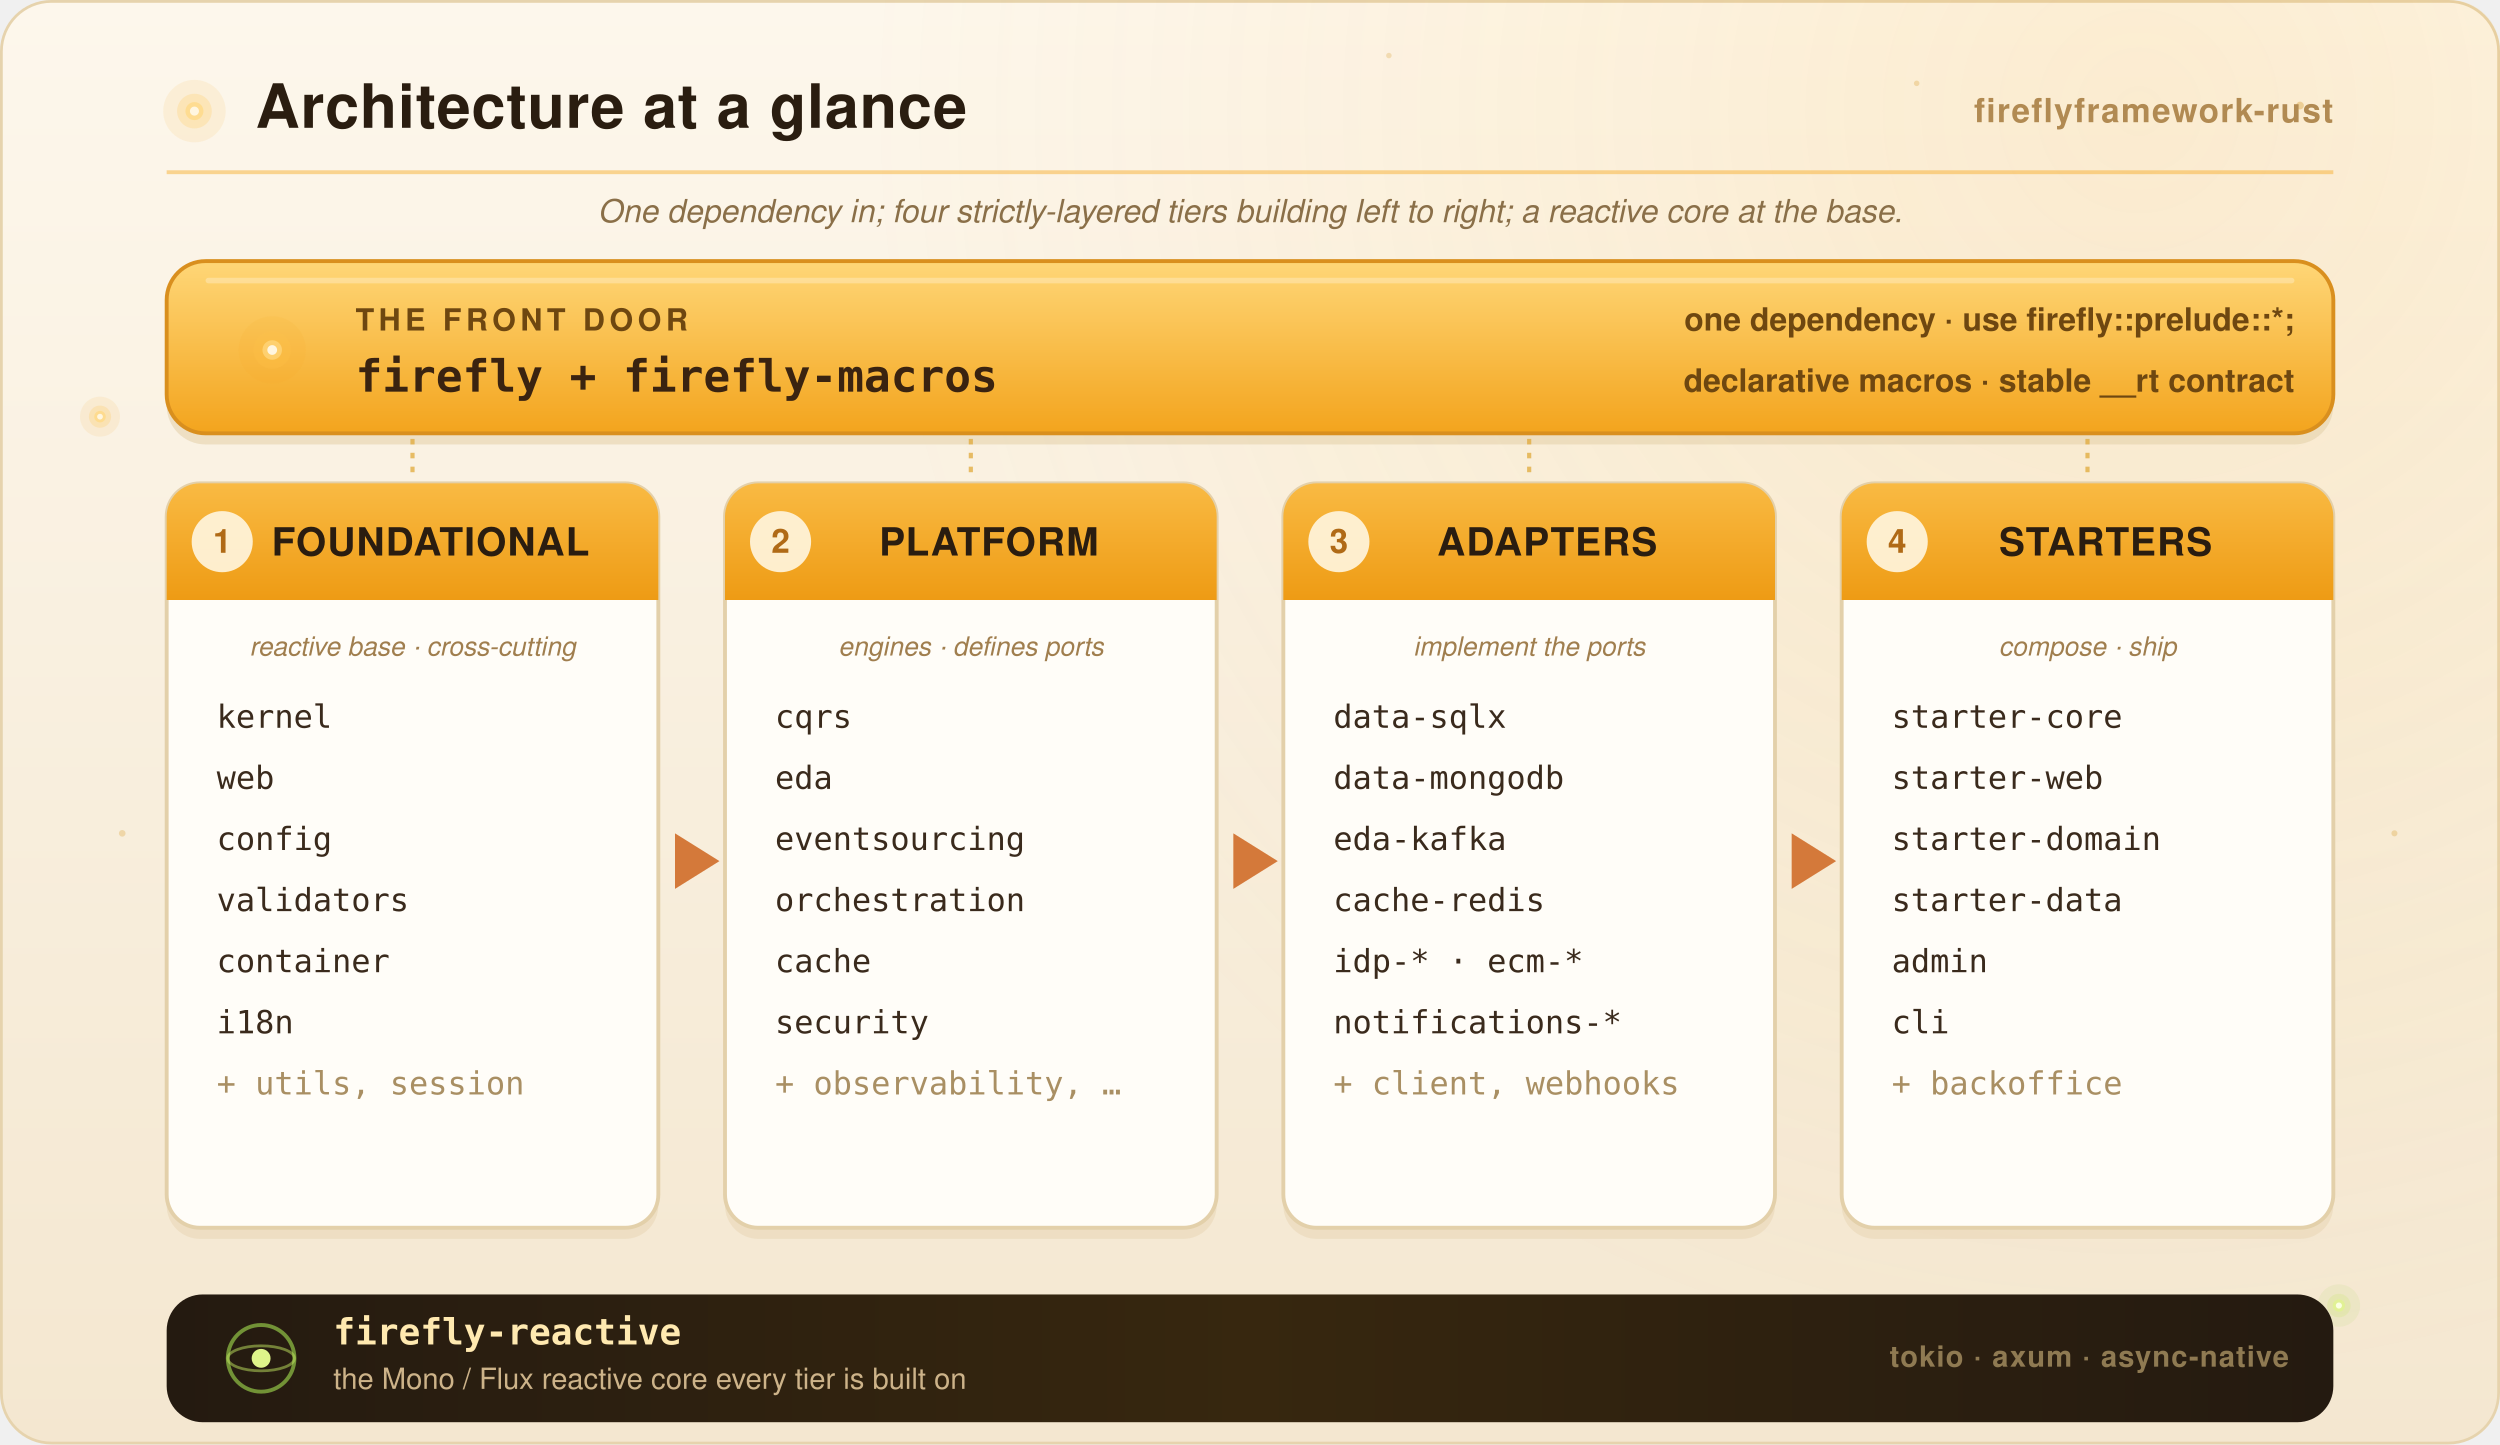
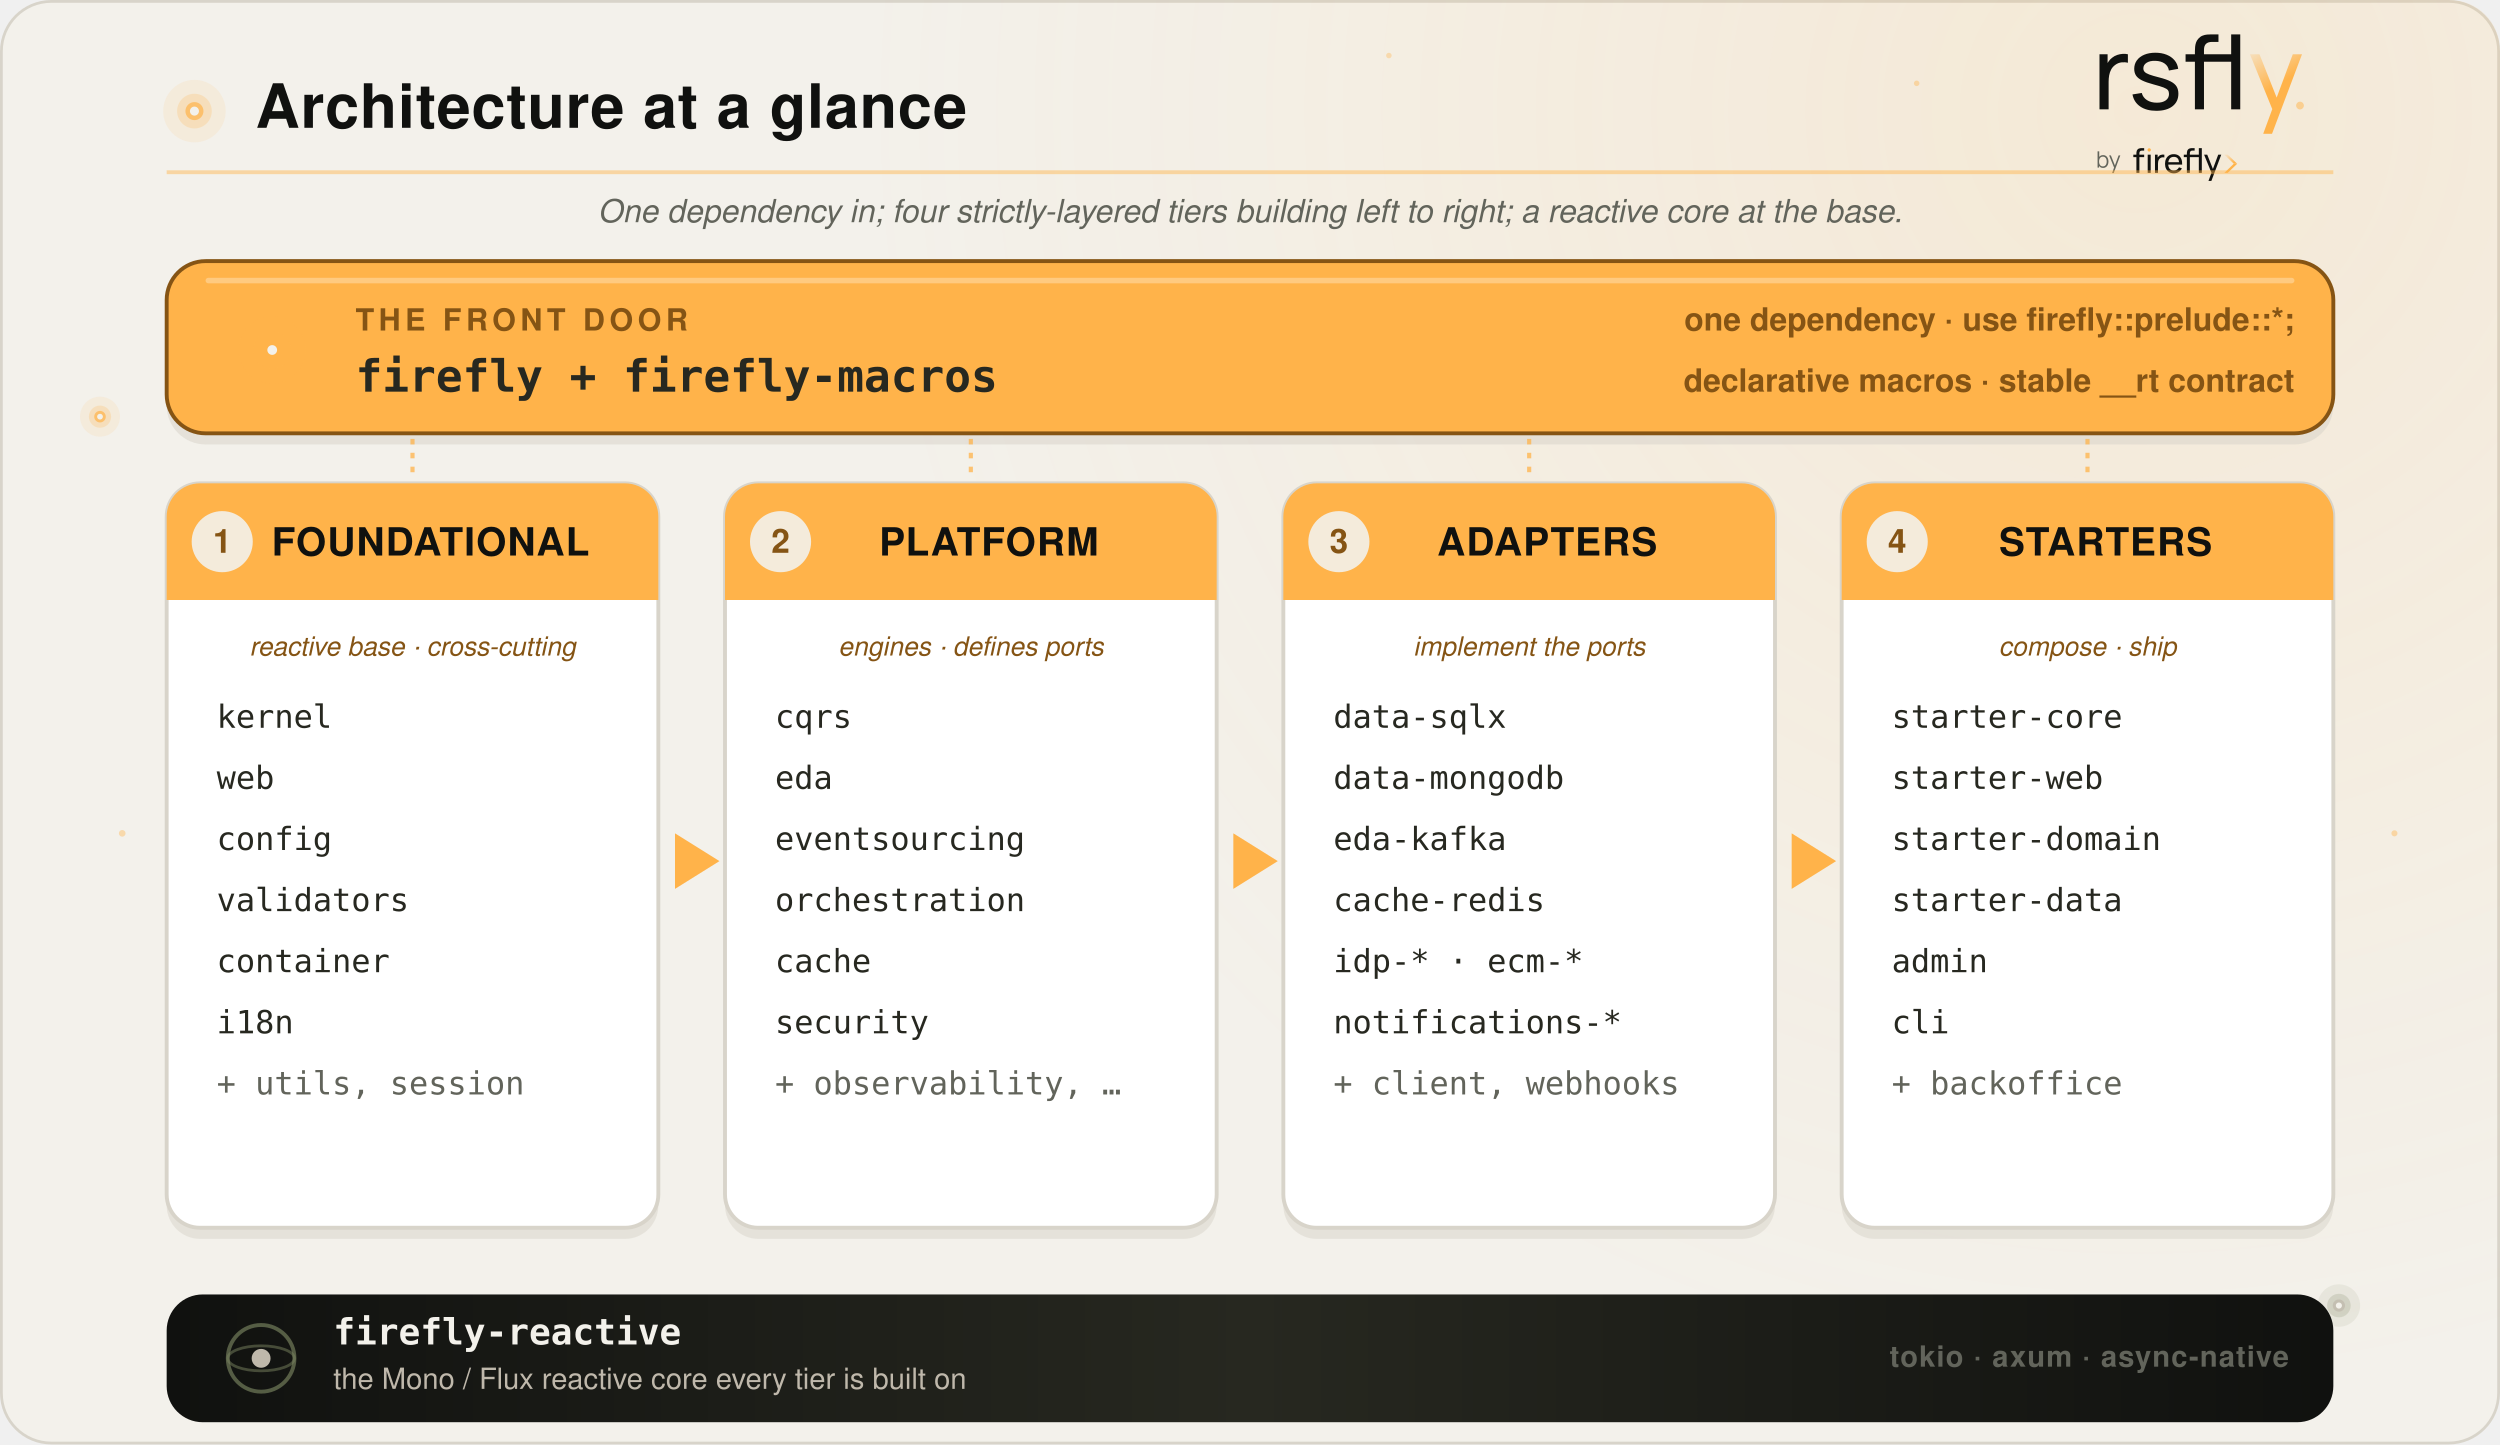
<svg xmlns="http://www.w3.org/2000/svg" xmlns:xlink="http://www.w3.org/1999/xlink" width="900" height="520" viewBox="0 0 900 520" role="img" aria-label="Firefly architecture: one firefly facade front door, four strictly-layered tiers (Foundational, Platform, Adapters, Starters) building left to right, on a firefly-reactive Mono/Flux core" font-family="Avenir Next,Avenir,Helvetica Neue,Helvetica,Arial,sans-serif">
  <defs>
    <linearGradient id="parch" x1="0" y1="0" x2="0" y2="520" gradientUnits="userSpaceOnUse">
-       <stop offset="0" stop-color="#fdf7ec" />
-       <stop offset="1" stop-color="#f4e7d0" />
+       <stop offset="0" stop-color="#f3f1eb" />
+       <stop offset="1" stop-color="#f3f1eb" />
    </linearGradient>
    <radialGradient id="amb" cx="770" cy="40" r="460" gradientUnits="userSpaceOnUse">
-       <stop offset="0" stop-color="#f6a821" stop-opacity="0.13" />
-       <stop offset="1" stop-color="#f6a821" stop-opacity="0" />
+       <stop offset="0" stop-color="#ffb34a" stop-opacity="0.13" />
+       <stop offset="1" stop-color="#ffb34a" stop-opacity="0" />
    </radialGradient>
    <linearGradient id="amber" x1="0" y1="92" x2="0" y2="156" gradientUnits="userSpaceOnUse">
-       <stop offset="0" stop-color="#ffd87a" />
-       <stop offset="1" stop-color="#f3a41d" />
+       <stop offset="0" stop-color="#ffb34a" />
+       <stop offset="1" stop-color="#ffb34a" />
    </linearGradient>
    <linearGradient id="goldbar" x1="0" y1="174" x2="0" y2="216" gradientUnits="userSpaceOnUse">
-       <stop offset="0" stop-color="#f9ba43" />
-       <stop offset="1" stop-color="#ee9b14" />
+       <stop offset="0" stop-color="#ffb34a" />
+       <stop offset="1" stop-color="#ffb34a" />
    </linearGradient>
    <linearGradient id="bedrock" x1="60" y1="0" x2="840" y2="0" gradientUnits="userSpaceOnUse">
-       <stop offset="0" stop-color="#241a10" />
-       <stop offset="0.5" stop-color="#37270f" />
-       <stop offset="1" stop-color="#241a10" />
+       <stop offset="0" stop-color="#10110f" />
+       <stop offset="0.5" stop-color="#272820" />
+       <stop offset="1" stop-color="#10110f" />
    </linearGradient>
    <g id="ff">
-       <circle r="9" fill="#f6a821" opacity="0.10" />
-       <circle r="5" fill="#ffc24a" opacity="0.22" />
-       <circle r="2.6" fill="#ffd980" opacity="0.7" />
-       <circle r="1.3" fill="#fff6e0" />
+       <circle r="9" fill="#ffb34a" opacity="0.10" />
+       <circle r="5" fill="#ffb34a" opacity="0.22" />
+       <circle r="2.6" fill="#ffb34a" opacity="0.7" />
+       <circle r="1.3" fill="#f3f1eb" />
    </g>
    <g id="fg">
-       <circle r="9" fill="#9bd24a" opacity="0.10" />
-       <circle r="5" fill="#c2e85f" opacity="0.20" />
-       <circle r="2.6" fill="#dff58a" opacity="0.7" />
-       <circle r="1.3" fill="#fbffe2" />
+       <circle r="9" fill="#7a8460" opacity="0.10" />
+       <circle r="5" fill="#7a8460" opacity="0.20" />
+       <circle r="2.6" fill="#bfb8ab" opacity="0.7" />
+       <circle r="1.3" fill="#f3f1eb" />
    </g>
  </defs>
-   <rect x="0.5" y="0.5" width="899" height="519" rx="18" fill="url(#parch)" stroke="#e6d3ad" />
+   <rect x="0.5" y="0.5" width="899" height="519" rx="18" fill="url(#parch)" stroke="#d8d4ca" />
  <rect width="900" height="520" rx="18" fill="url(#amb)" />
-   <g fill="#e0b25a">
+   <g fill="#ffb34a">
    <circle cx="828" cy="38" r="1.4" opacity="0.5" />
    <circle cx="690" cy="30" r="1.0" opacity="0.4" />
    <circle cx="44" cy="300" r="1.2" opacity="0.4" />
    <circle cx="862" cy="300" r="1.1" opacity="0.42" />
    <circle cx="500" cy="20" r="1.0" opacity="0.35" />
  </g>
  <use xlink:href="#fg" transform="translate(842,470) scale(0.85)" />
  <use xlink:href="#ff" transform="translate(36,150) scale(0.8)" />
  <use xlink:href="#ff" transform="translate(70,40) scale(1.25)" />
-   <text x="92" y="46" font-size="22" font-weight="800" fill="#2a1d10" letter-spacing="0.3">Architecture at a glance</text>
-   <text x="840" y="44" text-anchor="end" font-size="12" font-weight="600" fill="#b18a52" letter-spacing="0.5">fireflyframework-rust</text>
-   <line x1="60" y1="62" x2="840" y2="62" stroke="#f6a821" stroke-width="1.4" opacity="0.45" />
-   <text x="450" y="80" text-anchor="middle" font-size="11.5" font-style="italic" fill="#8a6f48">One dependency in; four strictly-layered tiers building left to right; a reactive core at the base.</text>
-   <rect x="60" y="98" width="780" height="62" rx="14" fill="#e3cfa8" opacity="0.55" />
-   <rect x="60" y="94" width="780" height="62" rx="14" fill="url(#amber)" stroke="#d98f1e" stroke-width="1.4" />
-   <rect x="74" y="100" width="752" height="2" rx="1" fill="#fffdf5" opacity="0.30" />
+   <text x="92" y="46" font-size="22" font-weight="800" fill="#10110f" letter-spacing="0.3">Architecture at a glance</text>
+   <svg x="748" y="5" width="88" height="64" viewBox="0 0 335.52 242">
+     <g fill="#10110f" transform="translate(20 130) scale(0.07 -0.07)">
+       <g transform="translate(0 0)">
+         <path d="M140 0L140 1080L299 1080L299 908Q310 927 323 945Q353 987 391 1014Q433 1048 486 1066Q539 1084 594 1087.5Q649 1091 697 1080L697 913Q641 928 574 921Q507 914 450 872Q398 835 369.5 782Q341 729 330 667.5Q319 606 319 542L319 0Z" />
+       </g>
+       <g transform="translate(707 0)">
+         <path d="M548 -29Q355 -29 231.5 55.5Q108 140 80 292L262 321Q284 233 363 181.5Q442 130 559 130Q670 130 733 176Q796 222 796 301Q796 347 775 375.5Q754 404 688.5 429Q623 454 491 489Q348 527 266 568Q184 609 149 663Q114 717 114 794Q114 889 166 960.5Q218 1032 311.5 1071Q405 1110 529 1110Q652 1110 749 1071Q846 1032 905.5 960.5Q965 889 976 794L794 761Q781 848 710.5 898Q640 948 529 951Q424 955 358.5 914Q293 873 293 803Q293 764 317.5 736Q342 708 408.5 683Q475 658 602 626Q745 590 827.5 547.5Q910 505 945 447.5Q980 390 980 306Q980 150 865 60.5Q750 -29 548 -29Z" />
+       </g>
+       <g transform="translate(1768 0)">
+         <path d="M243 0L243 933L60 933L60 1080L243 1080L243 1139Q243 1181 247 1224.5Q251 1268 265 1309.5Q279 1351 311 1386Q348 1427 392 1444.5Q436 1462 481.5 1466Q527 1470 568 1470L705 1470L705 1322L578 1322Q499 1322 460 1283.5Q421 1245 421 1167L421 1080L954 1080L954 1470L1132 1470L1132 0L954 0L954 933L421 933L421 0Z" />
+       </g>
+       <g transform="translate(3060 0)">
+         <g data-family-terminal="trail-y">
+           <defs>
+             <linearGradient id="architecture-rsfly-family-rsfly-20-130-140" gradientUnits="userSpaceOnUse" x1="30" y1="1080" x2="554" y2="230">
+               <stop offset="0" stop-color="#ffb34a" stop-opacity="0.2" />
+               <stop offset="0.8" stop-color="#ffb34a" stop-opacity="1" />
+             </linearGradient>
+           </defs>
+           <path d="M290 -480L468 4L30 1080L217 1080L554 230L870 1080L1051 1080L463 -480Z" fill="url(#architecture-rsfly-family-rsfly-20-130-140)" />
+         </g>
+       </g>
+     </g>
+     <g fill="#62645b" transform="translate(25 210) scale(0.0155 -0.0155)">
+       <path d="M625 -30Q476 -30 373 46Q314 89 271 150L271 0L139 0L139 1440L287 1440L287 953Q325 1001 375 1036Q479 1110 631 1110Q779 1110 885 1035Q991 960 1047.5 831Q1104 702 1104 541Q1104 379 1047 250Q990 121 883 45.5Q776 -30 625 -30ZM610 107Q723 107 798 164Q873 221 910.5 319.5Q948 418 948 541Q948 663 911 761Q874 859 798.5 916Q723 973 607 973Q494 973 419.5 918Q345 863 308 765.5Q271 668 271 541Q271 416 308 317.5Q345 219 420 163Q495 107 610 107Z" transform="translate(0 0)" />
+       <path d="M294 -480L472 3L33 1080L189 1080L544 192L871 1080L1021 1080L441 -480Z" transform="translate(1131 0)" />
+     </g>
+     <svg x="76" y="183" width="143" height="45.48" viewBox="5 -148 619.4 197">
+       <defs>
+         <linearGradient id="architecture-rsfly-firefly-trail" gradientUnits="userSpaceOnUse" x1="567.4" y1="-108" x2="623.4" y2="-54">
+           <stop offset="0" stop-color="#ffb34a" stop-opacity="0.2" />
+           <stop offset="0.8" stop-color="#ffb34a" stop-opacity="1" />
+         </linearGradient>
+       </defs>
+       <path d="M24.3 0L24.3 -93.3L6 -93.3L6 -108L24.3 -108L24.3 -113.9Q24.3 -118.1 24.7 -122.45Q25.1 -126.8 26.5 -130.95Q27.9 -135.1 31.1 -138.6Q34.8 -142.7 39.2 -144.45Q43.6 -146.2 48.15 -146.6Q52.7 -147 56.8 -147L70.5 -147L70.5 -132.2L57.8 -132.2Q49.9 -132.2 46 -128.35Q42.1 -124.5 42.1 -116.7L42.1 -108L70.5 -108L70.5 -93.3L42.1 -93.3L42.1 0ZM91.5 0L91.5 -108L109.3 -108L109.3 0ZM134.8 0L134.8 -108L150.7 -108L150.7 -90.8Q151.8 -92.7 153.1 -94.5Q156.1 -98.7 159.9 -101.4Q164.1 -104.8 169.4 -106.6Q174.7 -108.4 180.2 -108.75Q185.7 -109.1 190.5 -108L190.5 -91.3Q184.9 -92.8 178.2 -92.1Q171.5 -91.4 165.8 -87.2Q160.6 -83.5 157.75 -78.2Q154.9 -72.9 153.8 -66.75Q152.7 -60.6 152.7 -54.2L152.7 0ZM247.3 3Q231.4 3 219.55 -4.05Q207.7 -11.1 201.1 -23.75Q194.5 -36.4 194.5 -53.3Q194.5 -71 201 -83.95Q207.5 -96.9 219.15 -103.95Q230.8 -111 246.5 -111Q262.8 -111 274.25 -103.5Q285.7 -96 291.45 -82.1Q297.2 -68.2 296.4 -49L213.6 -49Q214.6 -33.5 222 -24.4Q230.6 -13.9 246.5 -13.9Q257.2 -13.9 265.1 -18.8Q273 -23.7 277.5 -32.9L294.6 -27Q288.3 -12.7 275.65 -4.85Q263 3 247.3 3ZM277.9 -63.3Q276.5 -77.4 270.3 -85.2Q262.5 -95 247.1 -95Q230.6 -95 222 -84.4Q215.5 -76.4 213.9 -63.3ZM324.4 0L324.4 -93.3L306.1 -93.3L306.1 -108L324.4 -108L324.4 -113.9Q324.4 -118.1 324.8 -122.45Q325.2 -126.8 326.6 -130.95Q328 -135.1 331.2 -138.6Q334.9 -142.7 339.3 -144.45Q343.7 -146.2 348.25 -146.6Q352.8 -147 356.9 -147L370.6 -147L370.6 -132.2L357.9 -132.2Q350 -132.2 346.1 -128.35Q342.2 -124.5 342.2 -116.7L342.2 -108L395.5 -108L395.5 -147L413.3 -147L413.3 0L395.5 0L395.5 -93.3L342.2 -93.3L342.2 0ZM452.8 48L470.6 -0.4L426.8 -108L445.5 -108L479.2 -23L510.8 -108L528.9 -108L470.1 48Z" fill="#10110f" />
+       <circle cx="100.4" cy="-136.3" r="9.97" fill="#ffb34a" />
+       <path d="M567.4 -108L623.4 -54L603.4 -54L547.4 -108Z" fill="url(#architecture-rsfly-firefly-trail)" />
+       <path d="M623.4 -54L567.4 0L547.4 0L603.4 -54Z" fill="#ffb34a" />
+     </svg>
+   </svg>
+   <line x1="60" y1="62" x2="840" y2="62" stroke="#ffb34a" stroke-width="1.4" opacity="0.45" />
+   <text x="450" y="80" text-anchor="middle" font-size="11.5" font-style="italic" fill="#62645b">One dependency in; four strictly-layered tiers building left to right; a reactive core at the base.</text>
+   <rect x="60" y="98" width="780" height="62" rx="14" fill="#d8d4ca" opacity="0.55" />
+   <rect x="60" y="94" width="780" height="62" rx="14" fill="url(#amber)" stroke="#855414" stroke-width="1.4" />
+   <rect x="74" y="100" width="752" height="2" rx="1" fill="#ffffff" opacity="0.30" />
  <use xlink:href="#ff" transform="translate(98,126) scale(1.35)" />
-   <text x="128" y="119" font-size="11" font-weight="800" fill="#6e4710" letter-spacing="1.6">THE FRONT DOOR</text>
-   <text x="128" y="141" font-size="16" font-weight="800" fill="#3a2310" font-family="SF Mono,JetBrains Mono,Menlo,Consolas,monospace">firefly  +  firefly-macros</text>
-   <text x="826" y="119" text-anchor="end" font-size="11.5" fill="#6e4710" font-weight="600">one dependency · use firefly::prelude::*;</text>
-   <text x="826" y="141" text-anchor="end" font-size="11.5" fill="#6e4710" font-weight="600">declarative macros · stable __rt contract</text>
-   <g stroke="#e0a93a" stroke-width="1.5" stroke-dasharray="2 3" opacity="0.75">
+   <text x="128" y="119" font-size="11" font-weight="800" fill="#855414" letter-spacing="1.6">THE FRONT DOOR</text>
+   <text x="128" y="141" font-size="16" font-weight="800" fill="#272820" font-family="SF Mono,JetBrains Mono,Menlo,Consolas,monospace">firefly  +  firefly-macros</text>
+   <text x="826" y="119" text-anchor="end" font-size="11.5" fill="#855414" font-weight="600">one dependency · use firefly::prelude::*;</text>
+   <text x="826" y="141" text-anchor="end" font-size="11.5" fill="#855414" font-weight="600">declarative macros · stable __rt contract</text>
+   <g stroke="#ffb34a" stroke-width="1.5" stroke-dasharray="2 3" opacity="0.75">
    <line x1="148.5" y1="158" x2="148.5" y2="173" />
    <line x1="349.5" y1="158" x2="349.5" y2="173" />
    <line x1="550.5" y1="158" x2="550.5" y2="173" />
    <line x1="751.5" y1="158" x2="751.5" y2="173" />
  </g>
-   <rect x="60" y="178" width="177" height="268" rx="12" fill="#e7d4b2" opacity="0.5" />
-   <rect x="60" y="174" width="177" height="268" rx="12" fill="#fffdf8" stroke="#e3d0aa" stroke-width="1.4" />
+   <rect x="60" y="178" width="177" height="268" rx="12" fill="#d8d4ca" opacity="0.5" />
+   <rect x="60" y="174" width="177" height="268" rx="12" fill="#ffffff" stroke="#d8d4ca" stroke-width="1.4" />
  <path d="M60,186 a12,12 0 0 1 12,-12 h153 a12,12 0 0 1 12,12 v30 h-177 z" fill="url(#goldbar)" />
-   <circle cx="80" cy="195" r="11" fill="#fff6e0" opacity="0.9" />
-   <text x="80" y="199" text-anchor="middle" font-size="12" font-weight="800" fill="#b06a16">1</text>
-   <text x="155" y="200" text-anchor="middle" font-size="14" font-weight="800" fill="#2a1d10" letter-spacing="0.4">FOUNDATIONAL</text>
-   <text x="148.5" y="236" text-anchor="middle" font-size="9.5" font-style="italic" fill="#a07e4e">reactive base · cross-cutting</text>
-   <g font-size="11.5" fill="#3a2a1c" font-family="SF Mono,JetBrains Mono,Menlo,Consolas,monospace">
+   <circle cx="80" cy="195" r="11" fill="#f3f1eb" opacity="0.9" />
+   <text x="80" y="199" text-anchor="middle" font-size="12" font-weight="800" fill="#855414">1</text>
+   <text x="155" y="200" text-anchor="middle" font-size="14" font-weight="800" fill="#10110f" letter-spacing="0.4">FOUNDATIONAL</text>
+   <text x="148.5" y="236" text-anchor="middle" font-size="9.5" font-style="italic" fill="#855414">reactive base · cross-cutting</text>
+   <g font-size="11.5" fill="#272820" font-family="SF Mono,JetBrains Mono,Menlo,Consolas,monospace">
    <text x="78" y="262">kernel</text>
    <text x="78" y="284">web</text>
    <text x="78" y="306">config</text>
    <text x="78" y="328">validators</text>
    <text x="78" y="350">container</text>
    <text x="78" y="372">i18n</text>
-     <text x="78" y="394" fill="#a98f63">+ utils, session</text>
+     <text x="78" y="394" fill="#62645b">+ utils, session</text>
  </g>
-   <rect x="261" y="178" width="177" height="268" rx="12" fill="#e7d4b2" opacity="0.5" />
-   <rect x="261" y="174" width="177" height="268" rx="12" fill="#fffdf8" stroke="#e3d0aa" stroke-width="1.4" />
+   <rect x="261" y="178" width="177" height="268" rx="12" fill="#d8d4ca" opacity="0.5" />
+   <rect x="261" y="174" width="177" height="268" rx="12" fill="#ffffff" stroke="#d8d4ca" stroke-width="1.4" />
  <path d="M261,186 a12,12 0 0 1 12,-12 h153 a12,12 0 0 1 12,12 v30 h-177 z" fill="url(#goldbar)" />
-   <circle cx="281" cy="195" r="11" fill="#fff6e0" opacity="0.9" />
-   <text x="281" y="199" text-anchor="middle" font-size="12" font-weight="800" fill="#b06a16">2</text>
-   <text x="356" y="200" text-anchor="middle" font-size="14" font-weight="800" fill="#2a1d10" letter-spacing="0.4">PLATFORM</text>
-   <text x="349.5" y="236" text-anchor="middle" font-size="9.5" font-style="italic" fill="#a07e4e">engines · defines ports</text>
-   <g font-size="11.5" fill="#3a2a1c" font-family="SF Mono,JetBrains Mono,Menlo,Consolas,monospace">
+   <circle cx="281" cy="195" r="11" fill="#f3f1eb" opacity="0.9" />
+   <text x="281" y="199" text-anchor="middle" font-size="12" font-weight="800" fill="#855414">2</text>
+   <text x="356" y="200" text-anchor="middle" font-size="14" font-weight="800" fill="#10110f" letter-spacing="0.4">PLATFORM</text>
+   <text x="349.5" y="236" text-anchor="middle" font-size="9.5" font-style="italic" fill="#855414">engines · defines ports</text>
+   <g font-size="11.5" fill="#272820" font-family="SF Mono,JetBrains Mono,Menlo,Consolas,monospace">
    <text x="279" y="262">cqrs</text>
    <text x="279" y="284">eda</text>
    <text x="279" y="306">eventsourcing</text>
    <text x="279" y="328">orchestration</text>
    <text x="279" y="350">cache</text>
    <text x="279" y="372">security</text>
-     <text x="279" y="394" fill="#a98f63">+ observability, …</text>
+     <text x="279" y="394" fill="#62645b">+ observability, …</text>
  </g>
-   <rect x="462" y="178" width="177" height="268" rx="12" fill="#e7d4b2" opacity="0.5" />
-   <rect x="462" y="174" width="177" height="268" rx="12" fill="#fffdf8" stroke="#e3d0aa" stroke-width="1.4" />
+   <rect x="462" y="178" width="177" height="268" rx="12" fill="#d8d4ca" opacity="0.5" />
+   <rect x="462" y="174" width="177" height="268" rx="12" fill="#ffffff" stroke="#d8d4ca" stroke-width="1.4" />
  <path d="M462,186 a12,12 0 0 1 12,-12 h153 a12,12 0 0 1 12,12 v30 h-177 z" fill="url(#goldbar)" />
-   <circle cx="482" cy="195" r="11" fill="#fff6e0" opacity="0.9" />
-   <text x="482" y="199" text-anchor="middle" font-size="12" font-weight="800" fill="#b06a16">3</text>
-   <text x="557" y="200" text-anchor="middle" font-size="14" font-weight="800" fill="#2a1d10" letter-spacing="0.4">ADAPTERS</text>
-   <text x="550.5" y="236" text-anchor="middle" font-size="9.5" font-style="italic" fill="#a07e4e">implement the ports</text>
-   <g font-size="11.5" fill="#3a2a1c" font-family="SF Mono,JetBrains Mono,Menlo,Consolas,monospace">
+   <circle cx="482" cy="195" r="11" fill="#f3f1eb" opacity="0.9" />
+   <text x="482" y="199" text-anchor="middle" font-size="12" font-weight="800" fill="#855414">3</text>
+   <text x="557" y="200" text-anchor="middle" font-size="14" font-weight="800" fill="#10110f" letter-spacing="0.4">ADAPTERS</text>
+   <text x="550.5" y="236" text-anchor="middle" font-size="9.5" font-style="italic" fill="#855414">implement the ports</text>
+   <g font-size="11.5" fill="#272820" font-family="SF Mono,JetBrains Mono,Menlo,Consolas,monospace">
    <text x="480" y="262">data-sqlx</text>
    <text x="480" y="284">data-mongodb</text>
    <text x="480" y="306">eda-kafka</text>
    <text x="480" y="328">cache-redis</text>
    <text x="480" y="350">idp-* · ecm-*</text>
    <text x="480" y="372">notifications-*</text>
-     <text x="480" y="394" fill="#a98f63">+ client, webhooks</text>
+     <text x="480" y="394" fill="#62645b">+ client, webhooks</text>
  </g>
-   <rect x="663" y="178" width="177" height="268" rx="12" fill="#e7d4b2" opacity="0.5" />
-   <rect x="663" y="174" width="177" height="268" rx="12" fill="#fffdf8" stroke="#e3d0aa" stroke-width="1.4" />
+   <rect x="663" y="178" width="177" height="268" rx="12" fill="#d8d4ca" opacity="0.5" />
+   <rect x="663" y="174" width="177" height="268" rx="12" fill="#ffffff" stroke="#d8d4ca" stroke-width="1.4" />
  <path d="M663,186 a12,12 0 0 1 12,-12 h153 a12,12 0 0 1 12,12 v30 h-177 z" fill="url(#goldbar)" />
-   <circle cx="683" cy="195" r="11" fill="#fff6e0" opacity="0.9" />
-   <text x="683" y="199" text-anchor="middle" font-size="12" font-weight="800" fill="#b06a16">4</text>
-   <text x="758" y="200" text-anchor="middle" font-size="14" font-weight="800" fill="#2a1d10" letter-spacing="0.4">STARTERS</text>
-   <text x="751.5" y="236" text-anchor="middle" font-size="9.5" font-style="italic" fill="#a07e4e">compose · ship</text>
-   <g font-size="11.5" fill="#3a2a1c" font-family="SF Mono,JetBrains Mono,Menlo,Consolas,monospace">
+   <circle cx="683" cy="195" r="11" fill="#f3f1eb" opacity="0.9" />
+   <text x="683" y="199" text-anchor="middle" font-size="12" font-weight="800" fill="#855414">4</text>
+   <text x="758" y="200" text-anchor="middle" font-size="14" font-weight="800" fill="#10110f" letter-spacing="0.4">STARTERS</text>
+   <text x="751.5" y="236" text-anchor="middle" font-size="9.5" font-style="italic" fill="#855414">compose · ship</text>
+   <g font-size="11.5" fill="#272820" font-family="SF Mono,JetBrains Mono,Menlo,Consolas,monospace">
    <text x="681" y="262">starter-core</text>
    <text x="681" y="284">starter-web</text>
    <text x="681" y="306">starter-domain</text>
    <text x="681" y="328">starter-data</text>
    <text x="681" y="350">admin</text>
    <text x="681" y="372">cli</text>
-     <text x="681" y="394" fill="#a98f63">+ backoffice</text>
+     <text x="681" y="394" fill="#62645b">+ backoffice</text>
  </g>
-   <g fill="#d4793a">
+   <g fill="#ffb34a">
    <polygon points="243,300 259,310 243,320" />
    <polygon points="444,300 460,310 444,320" />
    <polygon points="645,300 661,310 645,320" />
  </g>
  <rect x="60" y="466" width="780" height="46" rx="13" fill="url(#bedrock)" />
-   <circle cx="94" cy="489" r="12" fill="none" stroke="#9bd24a" stroke-width="1.4" opacity="0.65" />
-   <ellipse cx="94" cy="489" rx="12" ry="4.5" fill="none" stroke="#c2e85f" stroke-width="1" opacity="0.5" />
-   <circle cx="94" cy="489" r="3.4" fill="#dff58a" />
-   <text x="120" y="484" font-size="13" font-weight="800" fill="#ffe9b0" font-family="SF Mono,JetBrains Mono,Menlo,Consolas,monospace">firefly-reactive</text>
-   <text x="120" y="500" font-size="10.5" fill="#cdb389">the Mono / Flux reactive core every tier is built on</text>
-   <text x="824" y="492" text-anchor="end" font-size="10.5" fill="#8f7a52" font-weight="600" letter-spacing="0.4">tokio · axum · async-native</text>
+   <circle cx="94" cy="489" r="12" fill="none" stroke="#7a8460" stroke-width="1.4" opacity="0.65" />
+   <ellipse cx="94" cy="489" rx="12" ry="4.5" fill="none" stroke="#7a8460" stroke-width="1" opacity="0.5" />
+   <circle cx="94" cy="489" r="3.4" fill="#bfb8ab" />
+   <text x="120" y="484" font-size="13" font-weight="800" fill="#f3f1eb" font-family="SF Mono,JetBrains Mono,Menlo,Consolas,monospace">firefly-reactive</text>
+   <text x="120" y="500" font-size="10.5" fill="#bfb8ab">the Mono / Flux reactive core every tier is built on</text>
+   <text x="824" y="492" text-anchor="end" font-size="10.5" fill="#62645b" font-weight="600" letter-spacing="0.4">tokio · axum · async-native</text>
</svg>
